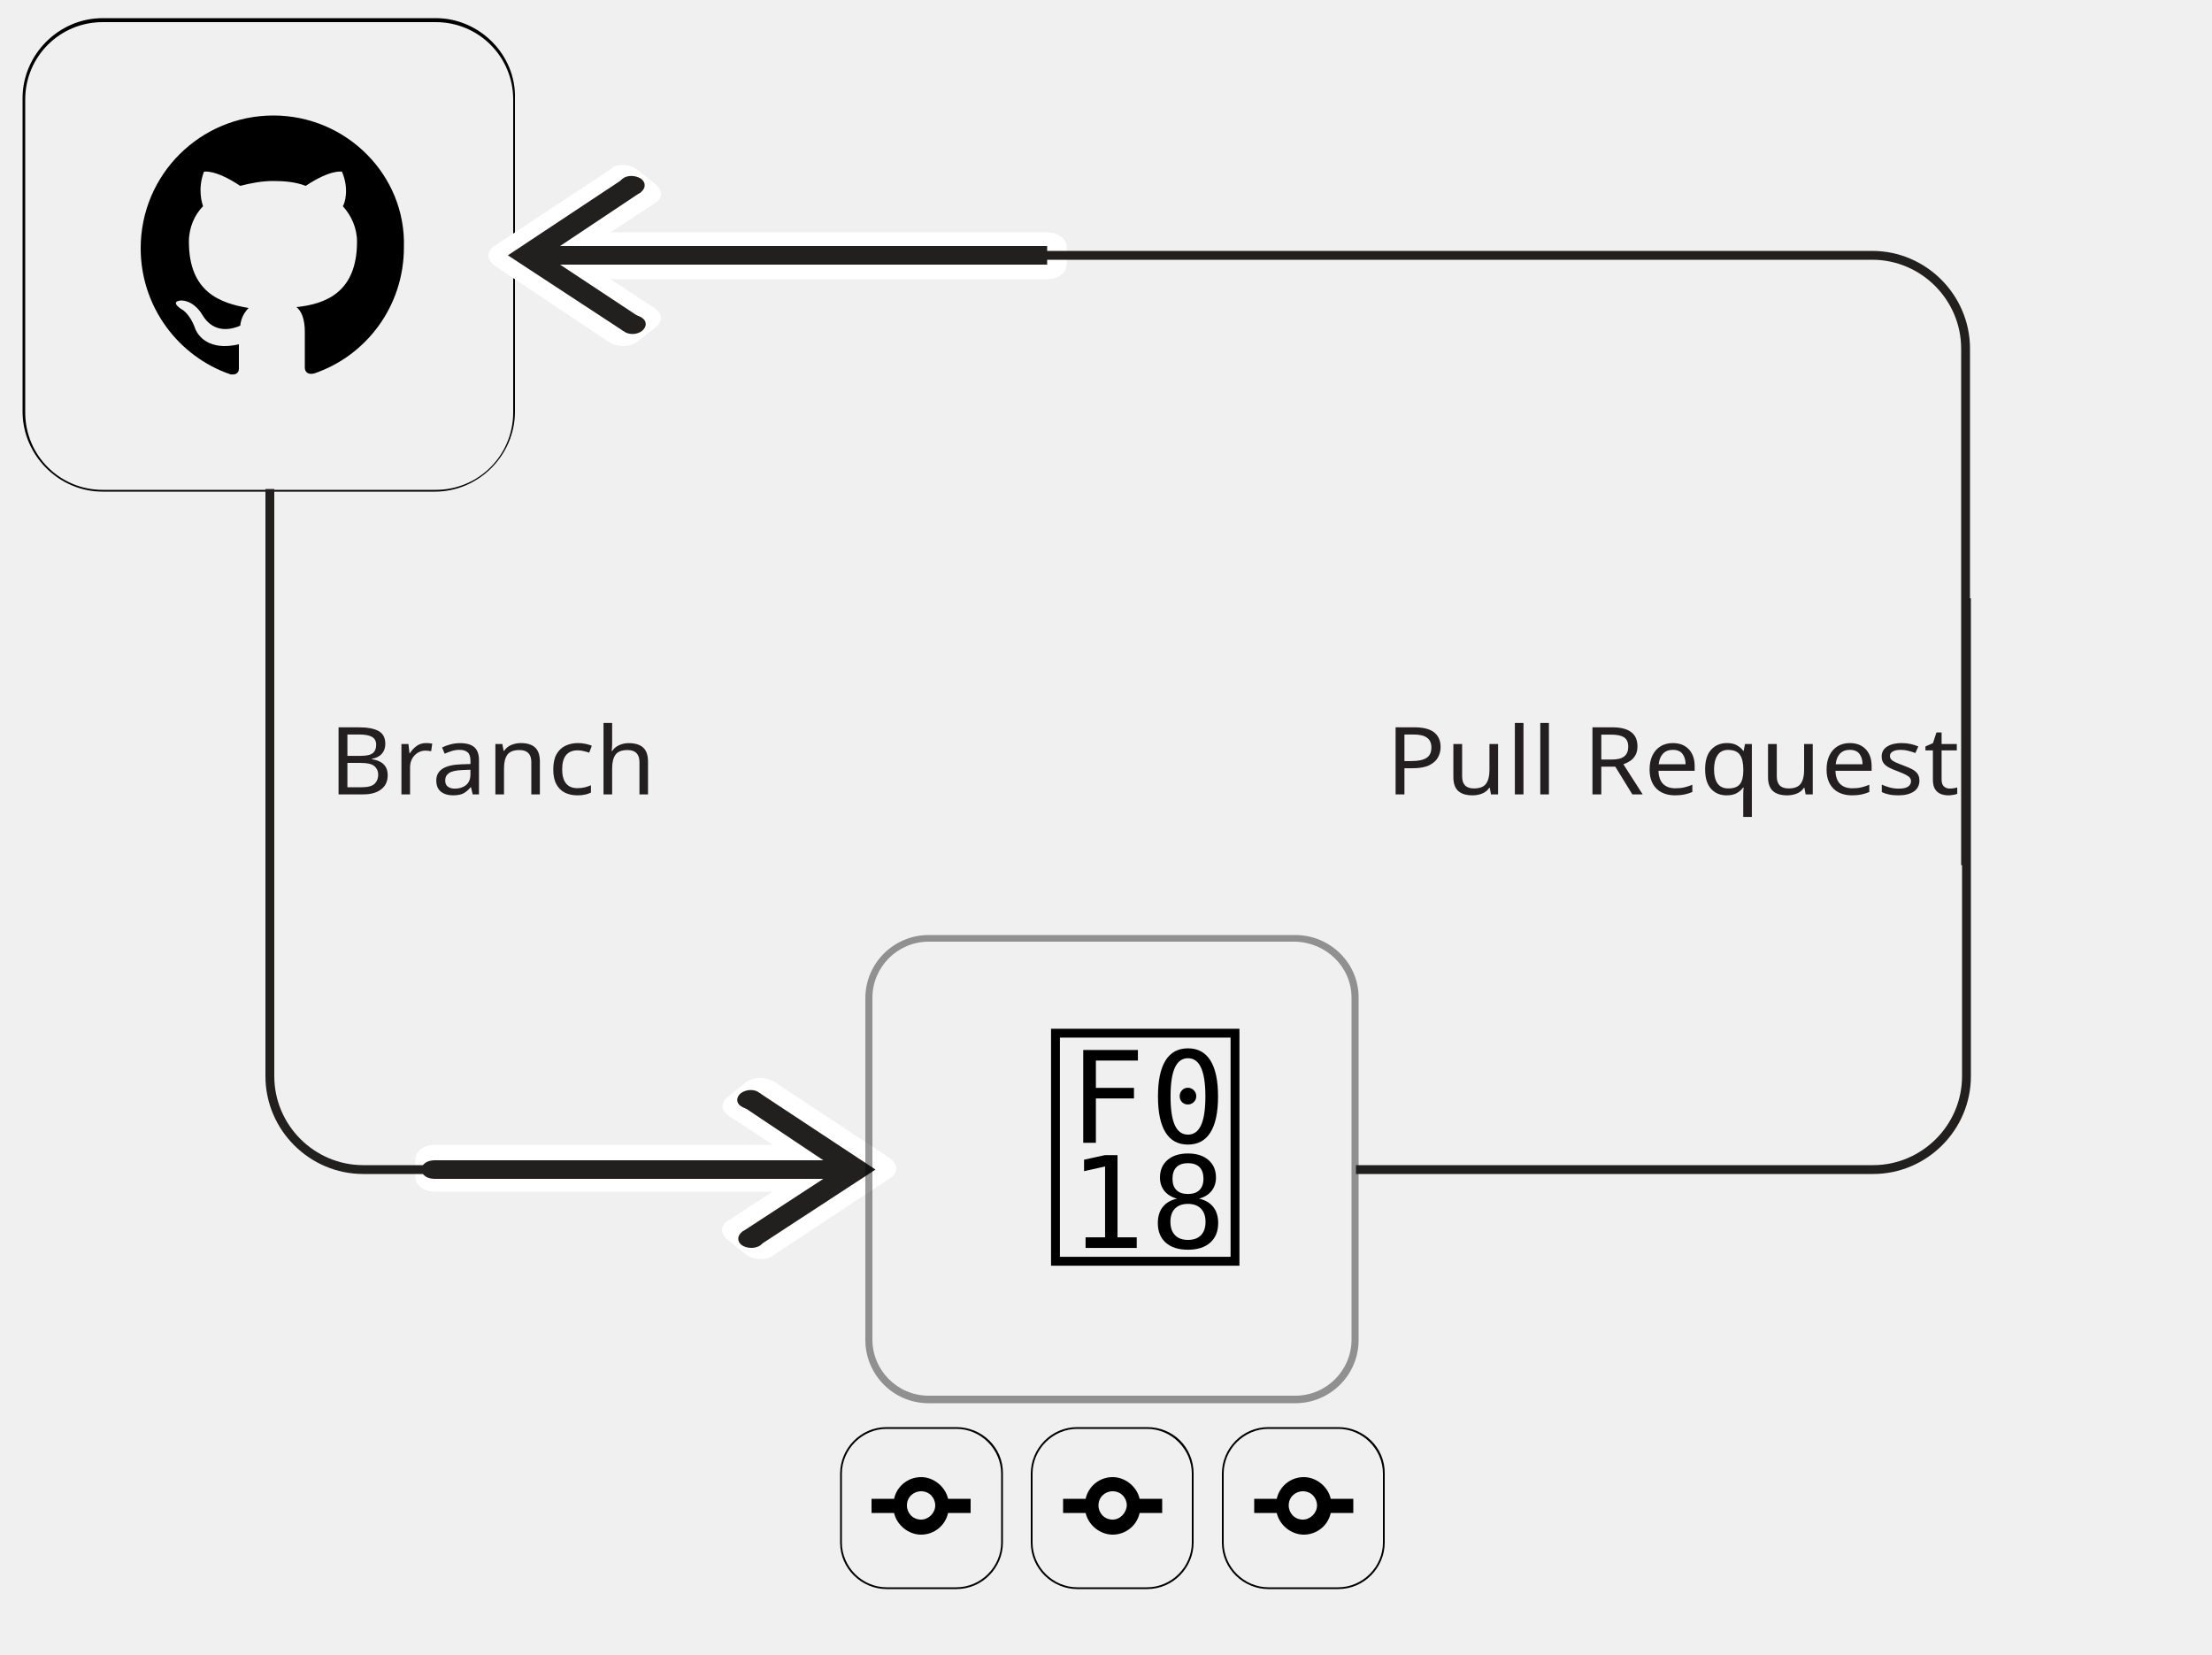
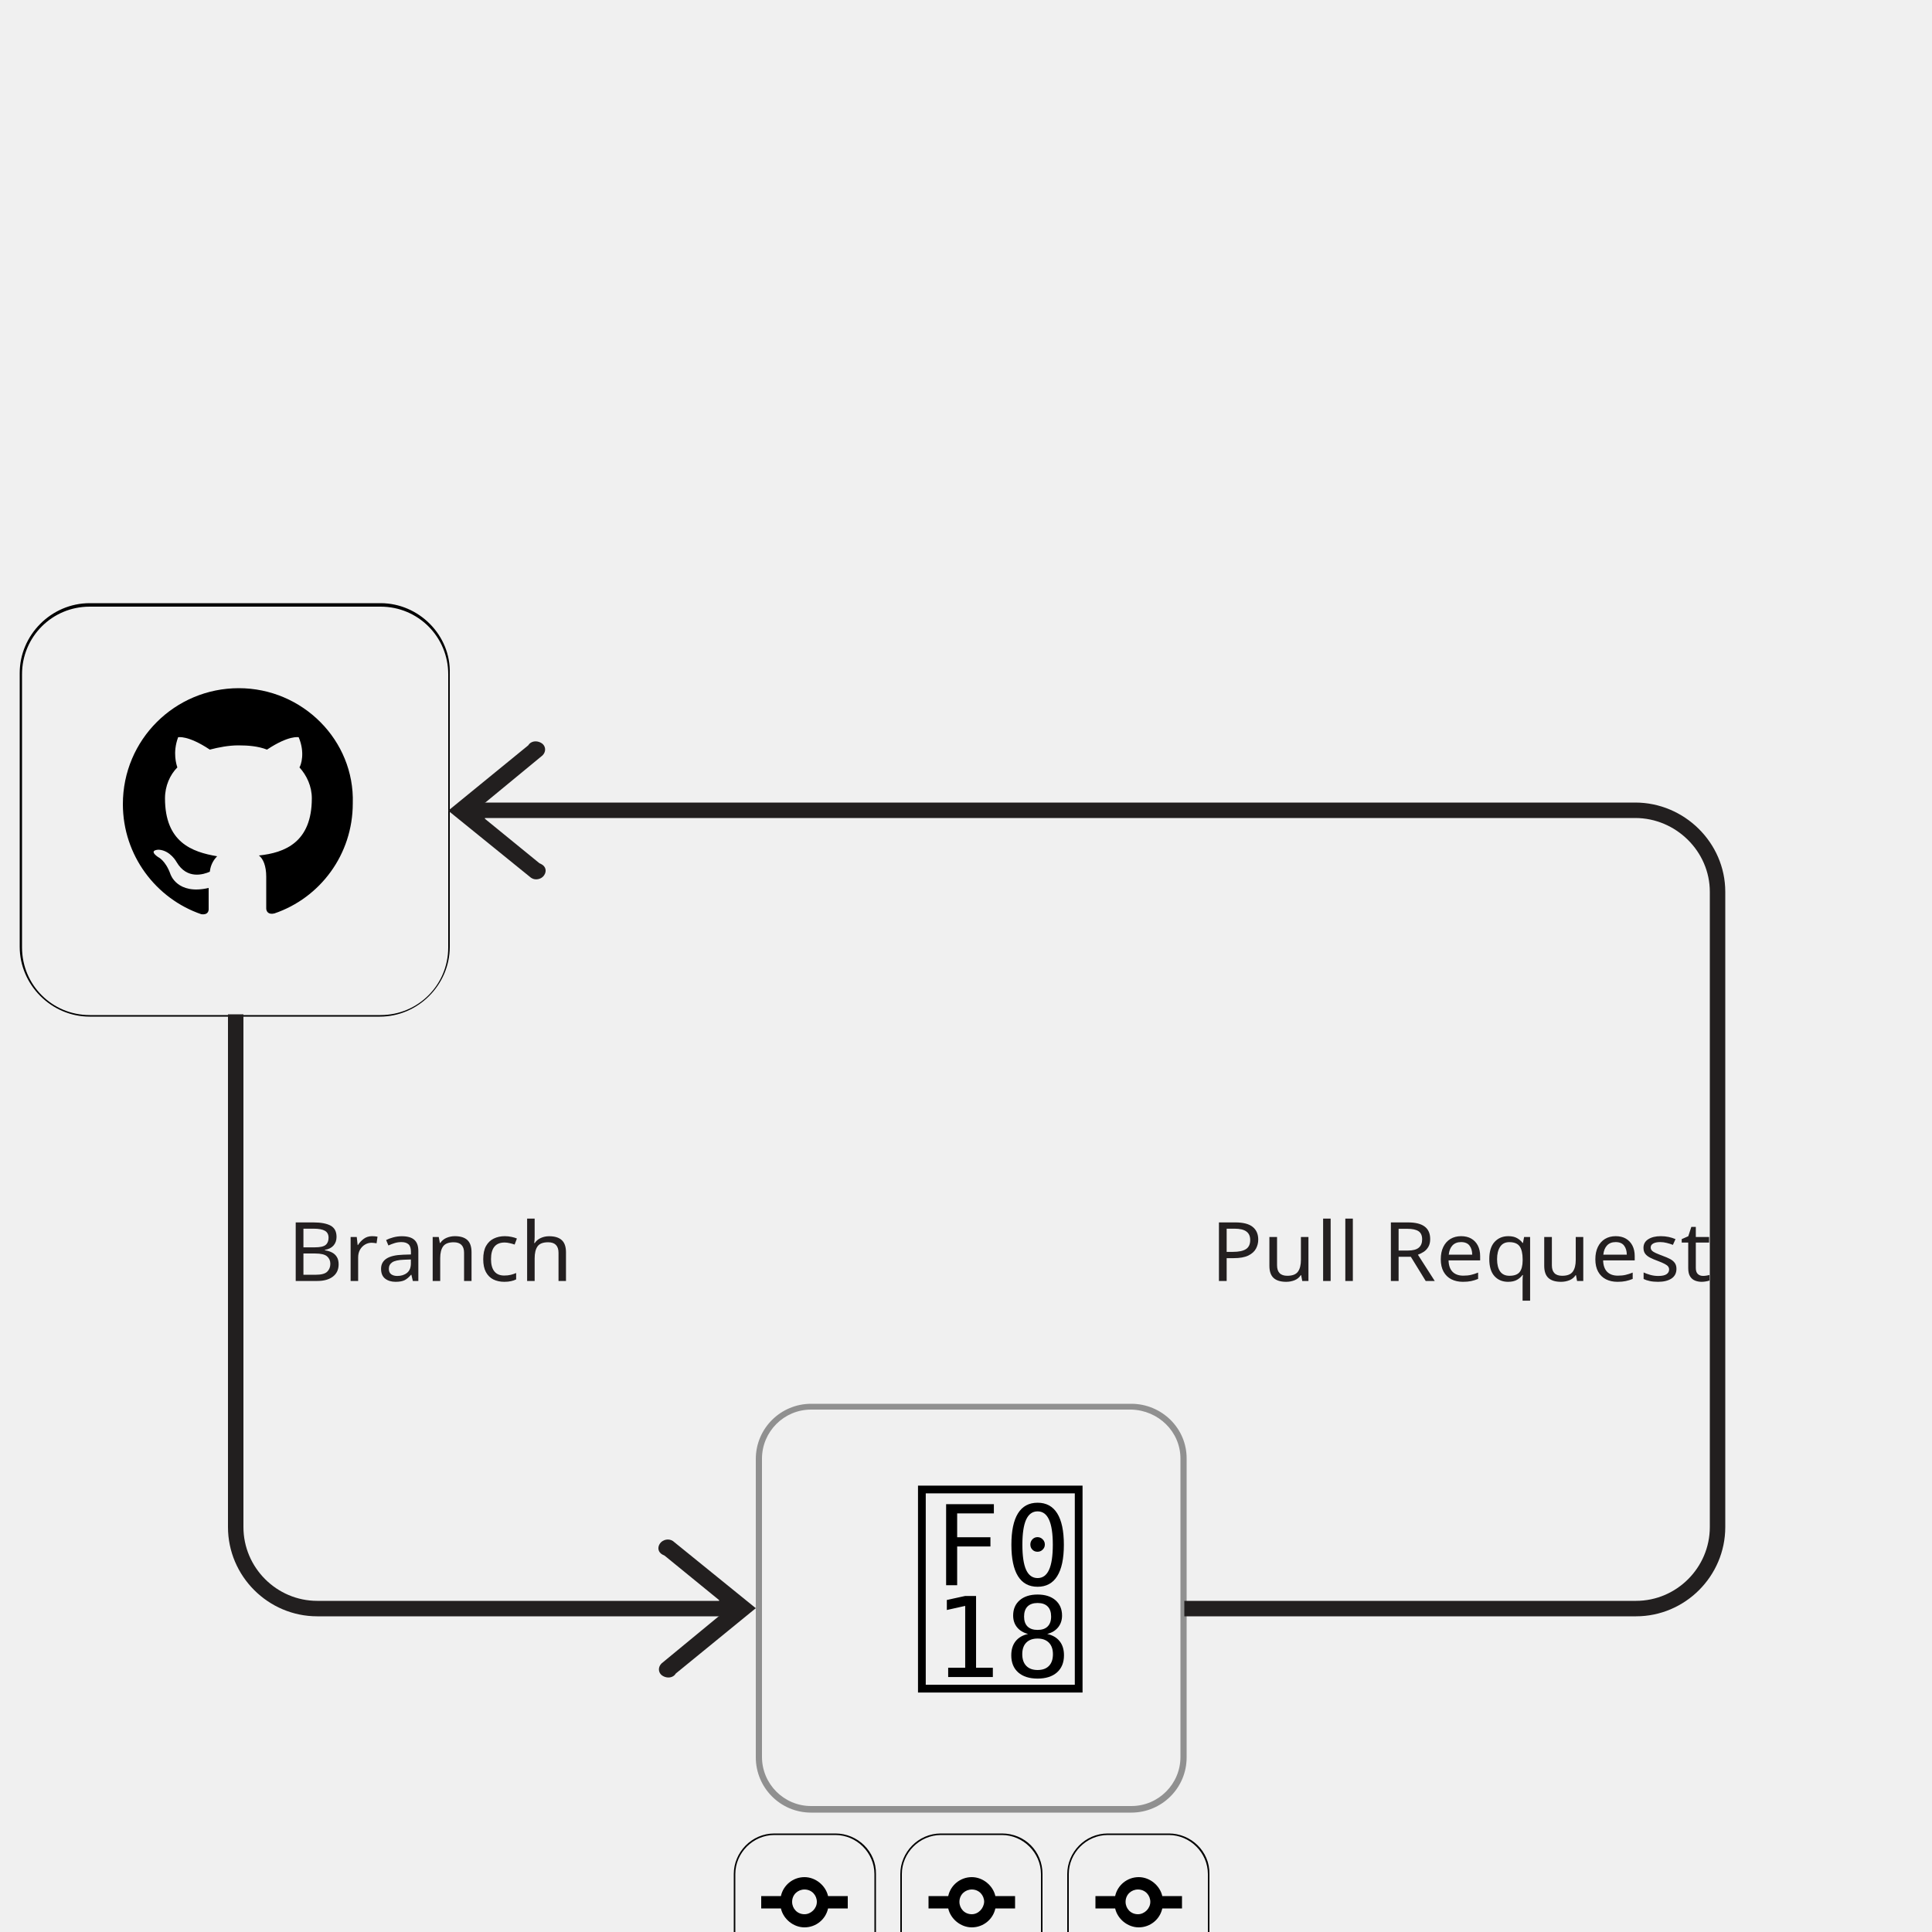
- <svg xmlns="http://www.w3.org/2000/svg" version="1.1" id="Layer_1" x="0px" y="0px" viewBox="0 89 500 374" enable-background="new 0 89 500 374" xml:space="preserve">
+ <svg xmlns="http://www.w3.org/2000/svg" version="1.1" id="Layer_1" x="0px" y="0px" viewBox="0 0 500 500" enable-background="new 0 0 500 500" xml:space="preserve">
  <g id="base">
-     <path d="M61.8,115.1c-16.5,0-30,13.3-30,30c0,13.3,8.6,24.5,20.3,28.5c1.5,0.2,1.9-0.6,1.9-1.3c0-0.6,0-3.2,0-5.5   c-8.2,1.9-9.9-3.6-9.9-3.6c-1.3-3.6-3.2-4.4-3.2-4.4c-2.7-1.9,0.2-1.9,0.2-1.9c3,0.2,4.6,3.2,4.6,3.2c2.7,4.6,7,3.2,8.6,2.5   c0.2-1.9,1.1-3.2,1.9-4c-6.5-1.1-13.5-3.6-13.5-15c0-3.2,1.3-6.1,3.2-8c-0.2-0.6-1.3-3.8,0.2-7.8c0,0,2.5-0.6,8.2,3.2   c2.3-0.6,4.9-1.1,7.4-1.1c2.5,0,5.1,0.2,7.4,1.1c5.7-3.8,8.2-3.2,8.2-3.2c1.7,4,0.6,7.2,0.2,7.8c1.9,2.1,3.2,4.9,3.2,8   c0,11.4-7,14.1-13.7,14.8c1.1,0.8,1.9,2.7,1.9,5.5c0,4,0,7.2,0,8.2c0,0.6,0.4,1.7,2.1,1.3c11.8-4,20.3-15.2,20.3-28.5   C91.8,128.6,78.3,115.1,61.8,115.1z" />
+     <path d="M61.8,178.1c-16.5,0-30,13.3-30,30c0,13.3,8.6,24.5,20.3,28.5c1.5,0.2,1.9-0.6,1.9-1.3c0-0.6,0-3.2,0-5.5   c-8.2,1.9-9.9-3.6-9.9-3.6c-1.3-3.6-3.2-4.4-3.2-4.4c-2.7-1.9,0.2-1.9,0.2-1.9c3,0.2,4.6,3.2,4.6,3.2c2.7,4.6,7,3.2,8.6,2.5   c0.2-1.9,1.1-3.2,1.9-4c-6.5-1.1-13.5-3.6-13.5-15c0-3.2,1.3-6.1,3.2-8c-0.2-0.6-1.3-3.8,0.2-7.8c0,0,2.5-0.6,8.2,3.2   c2.3-0.6,4.9-1.1,7.4-1.1c2.5,0,5.1,0.2,7.4,1.1c5.7-3.8,8.2-3.2,8.2-3.2c1.7,4,0.6,7.2,0.2,7.8c1.9,2.1,3.2,4.9,3.2,8   c0,11.4-7,14.1-13.7,14.8c1.1,0.8,1.9,2.7,1.9,5.5c0,4,0,7.2,0,8.2c0,0.6,0.4,1.7,2.1,1.3c11.8-4,20.3-15.2,20.3-28.5   C91.8,191.6,78.3,178.1,61.8,178.1z" />
    <g id="border_1_">
-       <path d="M98.5,94c9.7,0,17.5,7.8,17.5,17.5v70.7c0,9.7-7.8,17.5-17.5,17.5H23.2c-9.7,0-17.5-7.8-17.5-17.5v-70.7    c0-9.7,7.8-17.5,17.5-17.5H98.5 M98.5,93.1H23.2c-9.9,0-18.1,8.2-18.1,18.1V182c0,9.9,8.2,18.1,18.1,18.1h75.1    c9.9,0,18.1-8.2,18.1-18.1v-70.7C116.7,101.4,108.4,93.1,98.5,93.1L98.5,93.1z" />
+       <path d="M98.5,157c9.7,0,17.5,7.8,17.5,17.5v70.7c0,9.7-7.8,17.5-17.5,17.5H23.2c-9.7,0-17.5-7.8-17.5-17.5v-70.7    c0-9.7,7.8-17.5,17.5-17.5H98.5 M98.5,156.1H23.2c-9.9,0-18.1,8.2-18.1,18.1V245c0,9.9,8.2,18.1,18.1,18.1h75.1    c9.9,0,18.1-8.2,18.1-18.1v-70.7C116.7,164.4,108.4,156.1,98.5,156.1L98.5,156.1z" />
    </g>
  </g>
-   <g id="step-1">
-     <g>
-       <path fill="#FFFFFF" d="M171.7,373.5c-1.3,0-2.3-0.4-3.2-1.1l-4-3.2c-0.8-0.6-1.3-1.5-1.3-2.3s0.6-1.7,1.5-2.1l9.9-6.5H98.3    c-2.5,0-4.4-1.5-4.4-3.2v-4.2c0-1.7,1.9-3.2,4.4-3.2h76.4l-9.9-6.5c-0.8-0.6-1.5-1.3-1.5-2.1s0.4-1.7,1.3-2.3l4-3.2    c1.7-1.3,4.4-1.3,6.3-0.2l26.2,17.3c0.8,0.6,1.5,1.5,1.5,2.3s-0.4,1.7-1.5,2.3l-26.2,17.3C174.1,373.3,173,373.5,171.7,373.5z     M189.2,353.3c0.4,0.2,0.6,0.6,0.8,0.8l1.3-0.8l-1.3-0.8C189.9,352.6,189.7,352.8,189.2,353.3z" />
-       <text transform="matrix(1.0483 0 0 1 74.3687 268.5137)" fill="#231F20" font-family="'ApexNew-Book'" font-size="21.235">Branch</text>
-       <g>
-         <polygon fill="#221F1F" points="171.7,336 167.7,338.9 186.1,351.2 98.3,351.2 98.3,355.4 186.1,355.4 167.7,367.4 171.7,370.4      197.9,353.3    " />
-         <path fill="#221F1F" d="M101.3,353.3c0,1.3-1.3,2.1-3,2.1s-3-0.8-3-2.1c0-1.3,1.3-2.1,3-2.1C100,351.2,101.3,352,101.3,353.3z" />
-         <path fill="#221F1F" d="M171.7,336c1.1,0.8,1.1,2.1,0,3s-3,0.8-4.2,0s-1.1-2.1,0-3C168.8,335.1,170.7,335.1,171.7,336z" />
-         <path fill="#221F1F" d="M171.9,367.4c1.1,0.8,1.1,2.1,0,3c-1.1,0.8-3,0.8-4.2,0c-1.1-0.8-1.1-2.1,0-3     C169,366.6,170.9,366.6,171.9,367.4z" />
-         <path fill="none" stroke="#221F1F" stroke-width="2" stroke-miterlimit="10" d="M61,199.5v132.7c0,11.6,9.5,21.1,21.1,21.1h92" />
-       </g>
-     </g>
-     <g id="owner">
-       <text transform="matrix(1 0 0 1 235.5727 371.0097)" font-family="'github-octicons'" font-size="63.291"></text>
-       <path opacity="0.4" enable-background="new    " d="M292.8,300.3h-82.9c-7.8,0-14.3,6.3-14.3,14.3v77.2c0,7.8,6.3,14.3,14.3,14.3    h82.9c7.8,0,14.3-6.3,14.3-14.3v-77.2C307.2,306.6,300.6,300.3,292.8,300.3z M305.5,314.5v77.2c0,7-5.7,12.7-12.7,12.7h-82.9    c-7,0-12.7-5.7-12.7-12.7v-77.2c0-7,5.7-12.7,12.7-12.7h82.9C299.8,302,305.5,307.5,305.5,314.5z" />
-     </g>
+   <text transform="matrix(1.0483 0 0 1 74.3687 331.5137)" fill="#231F20" font-family="'ApexNew-Book'" font-size="21.235">Branch</text>
+   <path fill="none" stroke="#221F1F" stroke-width="4" stroke-miterlimit="10" d="M61,262.5v132.7c0,11.6,9.5,21.1,21.1,21.1h105" />
+   <g id="owner">
+     <text transform="matrix(1 0 0 1 235.5727 434.0097)" font-family="'github-octicons'" font-size="63.291"></text>
+     <path opacity="0.4" enable-background="new    " d="M292.8,363.3h-82.9c-7.8,0-14.3,6.3-14.3,14.3v77.2c0,7.8,6.3,14.3,14.3,14.3   h82.9c7.8,0,14.3-6.3,14.3-14.3v-77.2C307.2,369.6,300.6,363.3,292.8,363.3z M305.5,377.5v77.2c0,7-5.7,12.7-12.7,12.7h-82.9   c-7,0-12.7-5.7-12.7-12.7v-77.2c0-7,5.7-12.7,12.7-12.7h82.9C299.8,365,305.5,370.5,305.5,377.5z" />
  </g>
  <g id="step-2">
    <g>
      <g>
-         <path d="M214.3,427.7c-0.6-2.7-3.2-4.9-6.1-4.9c-3,0-5.5,2.1-6.1,4.9H197v3.2h5.1c0.6,2.7,3.2,4.9,6.1,4.9c3,0,5.5-2.1,6.1-4.9     h5.1v-3.2H214.3z M208.2,432.4c-1.9,0-3.2-1.5-3.2-3.2c0-1.9,1.5-3.2,3.2-3.2c1.9,0,3.2,1.5,3.2,3.2S209.9,432.4,208.2,432.4z" />
+         <path d="M214.3,490.7c-0.6-2.7-3.2-4.9-6.1-4.9c-3,0-5.5,2.1-6.1,4.9H197v3.2h5.1c0.6,2.7,3.2,4.9,6.1,4.9c3,0,5.5-2.1,6.1-4.9     h5.1v-3.2H214.3z M208.2,495.4c-1.9,0-3.2-1.5-3.2-3.2c0-1.9,1.5-3.2,3.2-3.2c1.9,0,3.2,1.5,3.2,3.2S209.9,495.4,208.2,495.4z" />
        <g id="border_2_">
-           <path d="M216.2,411.9c5.5,0,10.1,4.6,10.1,10.1v15.6c0,5.5-4.6,10.1-10.1,10.1h-15.8c-5.5,0-10.1-4.6-10.1-10.1V422      c0-5.5,4.6-10.1,10.1-10.1H216.2 M216.2,411.5h-15.8c-5.9,0-10.5,4.9-10.5,10.5v15.6c0,5.9,4.9,10.5,10.5,10.5h15.8      c5.9,0,10.5-4.9,10.5-10.5V422C226.8,416.1,221.9,411.5,216.2,411.5L216.2,411.5z" />
+           <path d="M216.2,474.9c5.5,0,10.1,4.6,10.1,10.1v15.6c0,5.5-4.6,10.1-10.1,10.1h-15.8c-5.5,0-10.1-4.6-10.1-10.1V485      c0-5.5,4.6-10.1,10.1-10.1H216.2 M216.2,474.5h-15.8c-5.9,0-10.5,4.9-10.5,10.5v15.6c0,5.9,4.9,10.5,10.5,10.5h15.8      c5.9,0,10.5-4.9,10.5-10.5V485C226.8,479.1,221.9,474.5,216.2,474.5L216.2,474.5z" />
        </g>
      </g>
    </g>
  </g>
  <g id="step-3">
    <g>
      <g>
-         <path d="M257.6,427.7c-0.6-2.7-3.2-4.9-6.1-4.9c-3,0-5.5,2.1-6.1,4.9h-5.1v3.2h5.1c0.6,2.7,3.2,4.9,6.1,4.9c3,0,5.5-2.1,6.1-4.9     h5.1v-3.2H257.6z M251.5,432.4c-1.9,0-3.2-1.5-3.2-3.2c0-1.9,1.5-3.2,3.2-3.2c1.9,0,3.2,1.5,3.2,3.2     C254.6,430.9,253.2,432.4,251.5,432.4z" />
+         <path d="M257.6,490.7c-0.6-2.7-3.2-4.9-6.1-4.9c-3,0-5.5,2.1-6.1,4.9h-5.1v3.2h5.1c0.6,2.7,3.2,4.9,6.1,4.9c3,0,5.5-2.1,6.1-4.9     h5.1v-3.2H257.6z M251.5,495.4c-1.9,0-3.2-1.5-3.2-3.2c0-1.9,1.5-3.2,3.2-3.2c1.9,0,3.2,1.5,3.2,3.2     C254.6,493.9,253.2,495.4,251.5,495.4z" />
        <g id="border_3_">
-           <path d="M259.3,411.9c5.5,0,10.1,4.6,10.1,10.1v15.6c0,5.5-4.6,10.1-10.1,10.1h-15.8c-5.5,0-10.1-4.6-10.1-10.1V422      c0-5.5,4.6-10.1,10.1-10.1H259.3 M259.3,411.5h-15.8c-5.9,0-10.5,4.9-10.5,10.5v15.6c0,5.9,4.9,10.5,10.5,10.5h15.8      c5.9,0,10.5-4.9,10.5-10.5V422C269.8,416.1,265.2,411.5,259.3,411.5L259.3,411.5z" />
+           <path d="M259.3,474.9c5.5,0,10.1,4.6,10.1,10.1v15.6c0,5.5-4.6,10.1-10.1,10.1h-15.8c-5.5,0-10.1-4.6-10.1-10.1V485      c0-5.5,4.6-10.1,10.1-10.1H259.3 M259.3,474.5h-15.8c-5.9,0-10.5,4.9-10.5,10.5v15.6c0,5.9,4.9,10.5,10.5,10.5h15.8      c5.9,0,10.5-4.9,10.5-10.5V485C269.8,479.1,265.2,474.5,259.3,474.5L259.3,474.5z" />
        </g>
      </g>
    </g>
  </g>
  <g id="step-4">
    <g>
      <g>
-         <path d="M300.8,427.7c-0.6-2.7-3.2-4.9-6.1-4.9c-3,0-5.5,2.1-6.1,4.9h-5.1v3.2h5.1c0.6,2.7,3.2,4.9,6.1,4.9c3,0,5.5-2.1,6.1-4.9     h5.1v-3.2H300.8z M294.5,432.4c-1.9,0-3.2-1.5-3.2-3.2c0-1.9,1.5-3.2,3.2-3.2c1.9,0,3.2,1.5,3.2,3.2S296.2,432.4,294.5,432.4z" />
+         <path d="M300.8,490.7c-0.6-2.7-3.2-4.9-6.1-4.9c-3,0-5.5,2.1-6.1,4.9h-5.1v3.2h5.1c0.6,2.7,3.2,4.9,6.1,4.9c3,0,5.5-2.1,6.1-4.9     h5.1v-3.2H300.8z M294.5,495.4c-1.9,0-3.2-1.5-3.2-3.2c0-1.9,1.5-3.2,3.2-3.2c1.9,0,3.2,1.5,3.2,3.2S296.2,495.4,294.5,495.4z" />
        <g id="border_4_">
-           <path d="M302.5,411.9c5.5,0,10.1,4.6,10.1,10.1v15.6c0,5.5-4.6,10.1-10.1,10.1h-15.8c-5.5,0-10.1-4.6-10.1-10.1V422      c0-5.5,4.6-10.1,10.1-10.1H302.5 M302.5,411.5h-15.8c-5.9,0-10.5,4.9-10.5,10.5v15.6c0,5.9,4.9,10.5,10.5,10.5h15.8      c5.9,0,10.5-4.9,10.5-10.5V422C313.1,416.1,308.2,411.5,302.5,411.5L302.5,411.5z" />
+           <path d="M302.5,474.9c5.5,0,10.1,4.6,10.1,10.1v15.6c0,5.5-4.6,10.1-10.1,10.1h-15.8c-5.5,0-10.1-4.6-10.1-10.1V485      c0-5.5,4.6-10.1,10.1-10.1H302.5 M302.5,474.5h-15.8c-5.9,0-10.5,4.9-10.5,10.5v15.6c0,5.9,4.9,10.5,10.5,10.5h15.8      c5.9,0,10.5-4.9,10.5-10.5V485C313.1,479.1,308.2,474.5,302.5,474.5L302.5,474.5z" />
        </g>
      </g>
    </g>
  </g>
-   <g id="step-5">
-     <text transform="matrix(1.0483 0 0 1 313.2979 268.5137)" fill="#231F20" font-family="'ApexNew-Book'" font-size="21.235">Pull Request</text>
-     <path fill="#FFFFFF" d="M140.9,126.3c1.3,0,2.3,0.4,3.2,1.1l4,3.2c0.8,0.6,1.3,1.5,1.3,2.3s-0.6,1.7-1.5,2.1l-9.9,6.5h98.7   c2.5,0,4.4,1.5,4.4,3.2v4.2c0,1.7-1.9,3.2-4.4,3.2H138l9.9,6.5c0.8,0.6,1.5,1.3,1.5,2.1s-0.4,1.7-1.3,2.3l-4,3.2   c-1.7,1.3-4.4,1.3-6.3,0.2l-25.9-17.3c-0.8-0.6-1.5-1.5-1.5-2.3s0.4-1.7,1.5-2.3l26.2-17.3C138.6,126.5,139.7,126.3,140.9,126.3z    M123.4,146.7c-0.4-0.2-0.6-0.6-0.8-0.8l-1.3,0.8l1.3,0.8C122.8,147.2,123,146.9,123.4,146.7z" />
-     <polygon fill="#221F1F" points="140.9,163.8 144.9,160.9 126.6,148.8 236.7,148.8 236.7,144.6 126.6,144.6 144.9,132.4    140.9,129.4 114.8,146.7  " />
-     <path fill="#221F1F" d="M140.9,163.8c-1.1-0.8-1.1-2.1,0-3s3-0.8,4.2,0s1.1,2.1,0,3C143.9,164.7,142,164.7,140.9,163.8z" />
-     <path fill="#221F1F" d="M140.7,132.4c-1.1-0.8-1.1-2.1,0-3s3-0.8,4.2,0c1.1,0.8,1.1,2.1,0,3C143.9,133.2,141.8,133.2,140.7,132.4z" />
-     <path fill="none" stroke="#221F1F" stroke-width="2" stroke-miterlimit="10" d="M306.5,353.3h116.9c11.6,0,21.1-9.5,21.1-21.1v-108   " />
-     <path fill="none" stroke="#221F1F" stroke-width="2" stroke-miterlimit="10" d="M444.3,284.5V167.8c0-11.6-9.5-21.1-21.1-21.1   H216.5" />
-   </g>
+   <text transform="matrix(1.0483 0 0 1 313.2979 331.5137)" fill="#231F20" font-family="'ApexNew-Book'" font-size="21.235">Pull Request</text>
+   <path fill="#221F1F" d="M125.6,207.7l14.8-12.2c0.9-0.9,0.9-2.2,0-3c-1-0.8-2.5-0.9-3.4,0c-0.1,0.1-0.2,0.3-0.3,0.4l-20.7,16.9  l21.1,17.1c0.9,0.9,2.4,0.9,3.4,0c0.9-0.9,1-2.2,0-3c-0.3-0.2-0.6-0.4-0.9-0.5l-14.1-11.5V207.7z" />
+   <path fill="none" stroke="#221F1F" stroke-width="4" stroke-miterlimit="10" d="M306.5,416.3h116.9c11.6,0,21.1-9.5,21.1-21.1V230.8  c0-11.6-9.7-21.1-21.3-21.1H120.8" />
+   <path fill="#221F1F" d="M186,418.3l-14.8,12.2c-0.9,0.9-0.9,2.2,0,3c1,0.8,2.5,0.9,3.4,0c0.1-0.1,0.2-0.3,0.3-0.4l20.7-16.9  l-21.1-17.1c-0.9-0.9-2.4-0.9-3.4,0c-0.9,0.9-1,2.2,0,3c0.3,0.2,0.6,0.4,0.9,0.5l14.1,11.5V418.3z" />
</svg>
